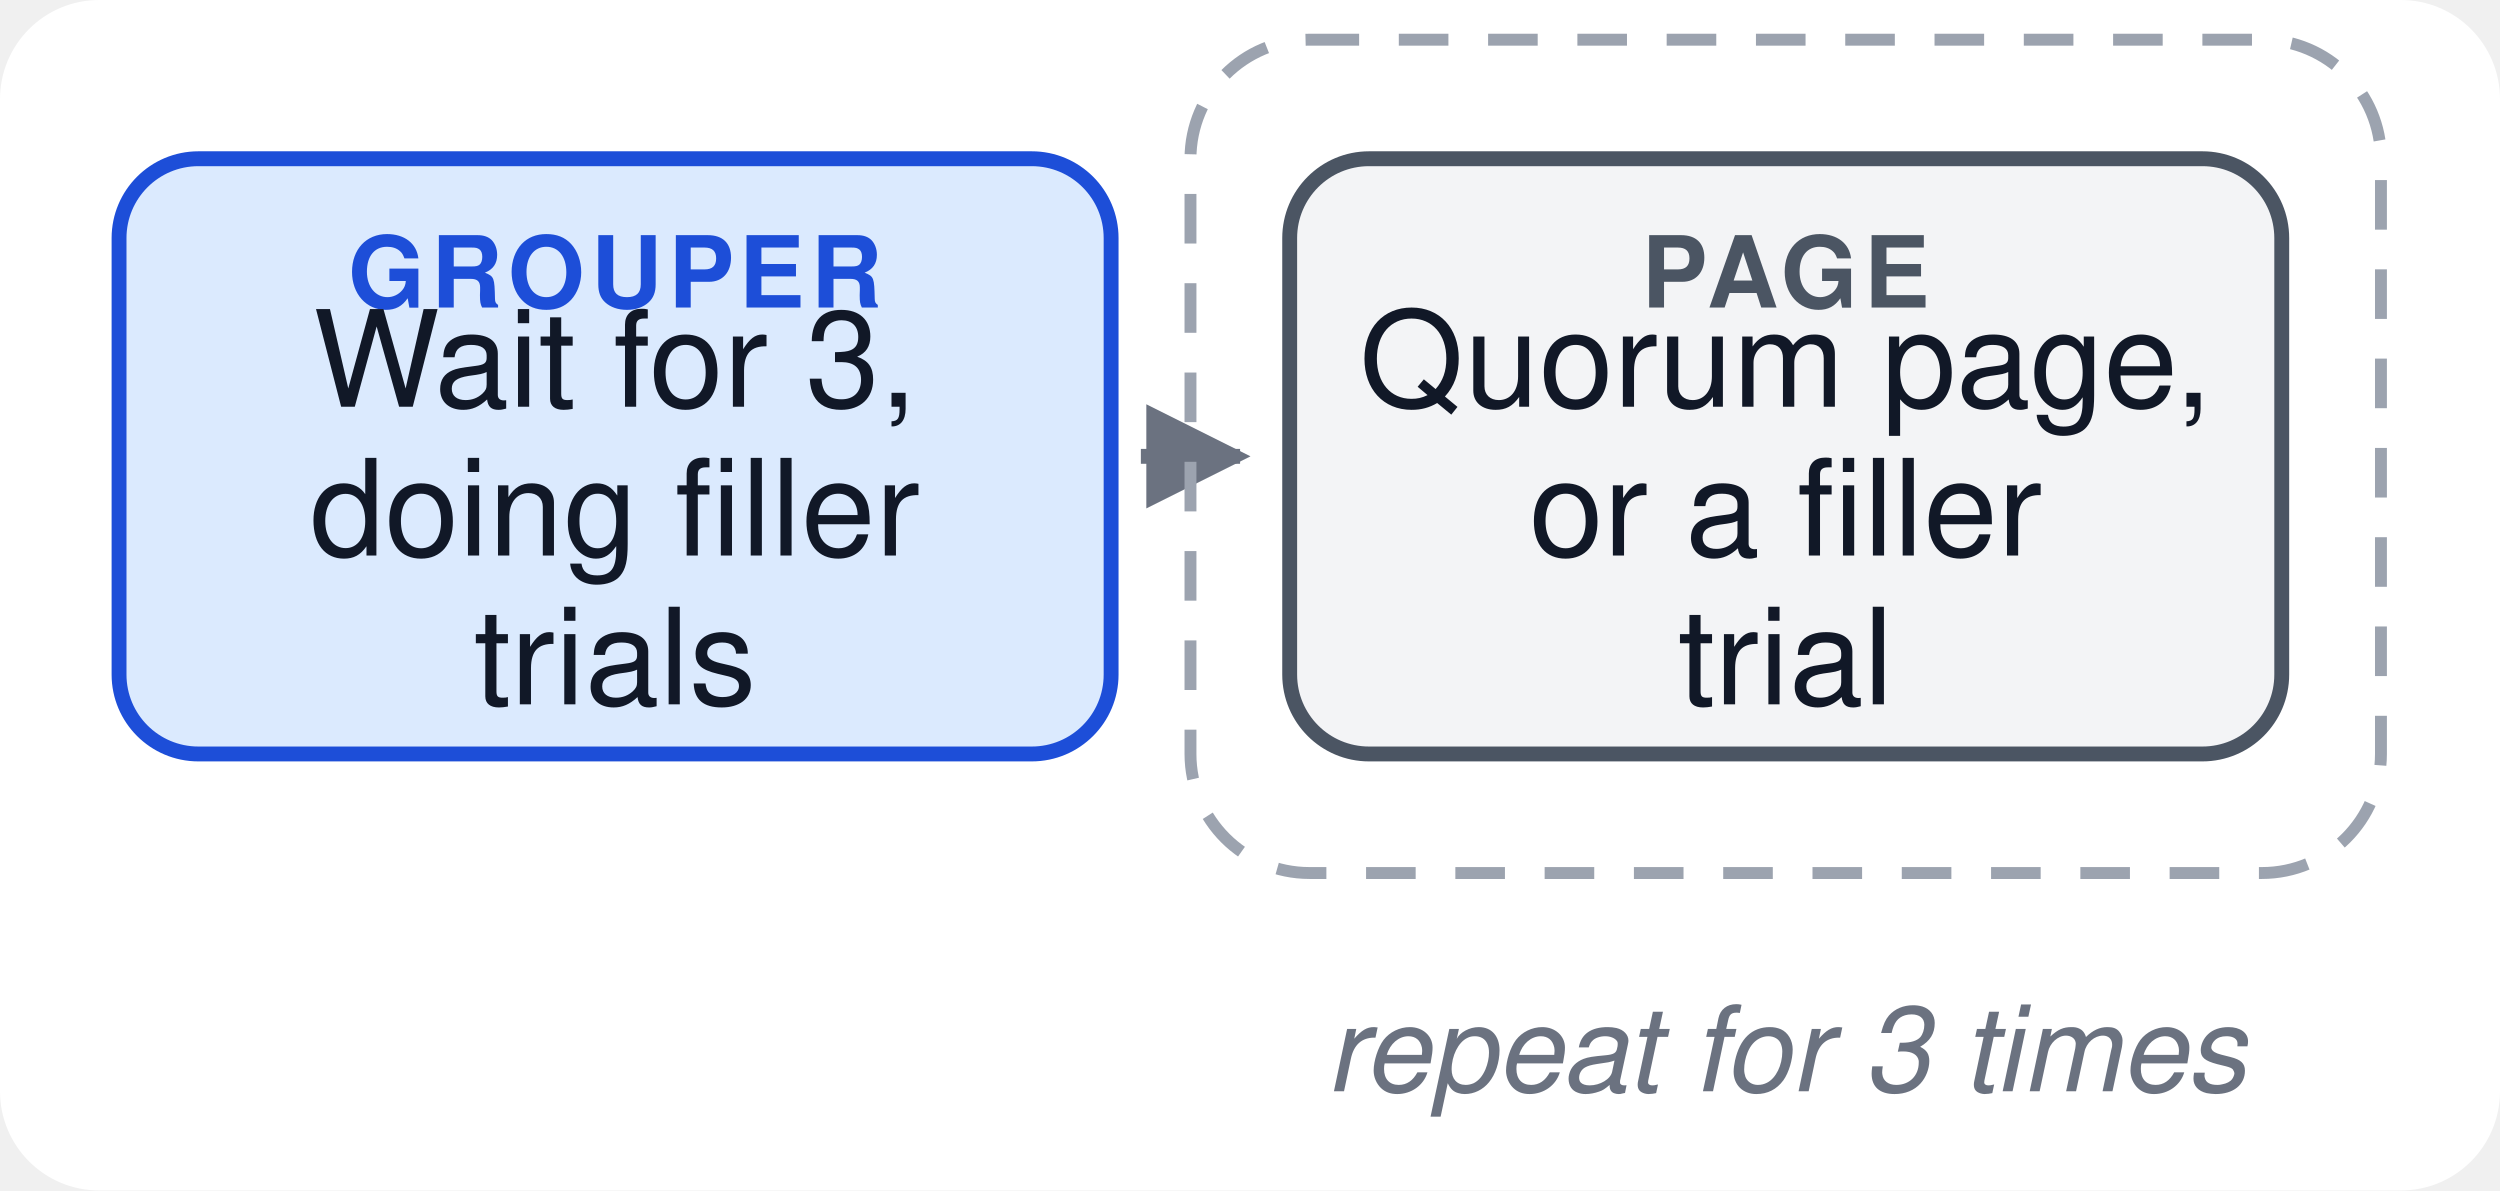
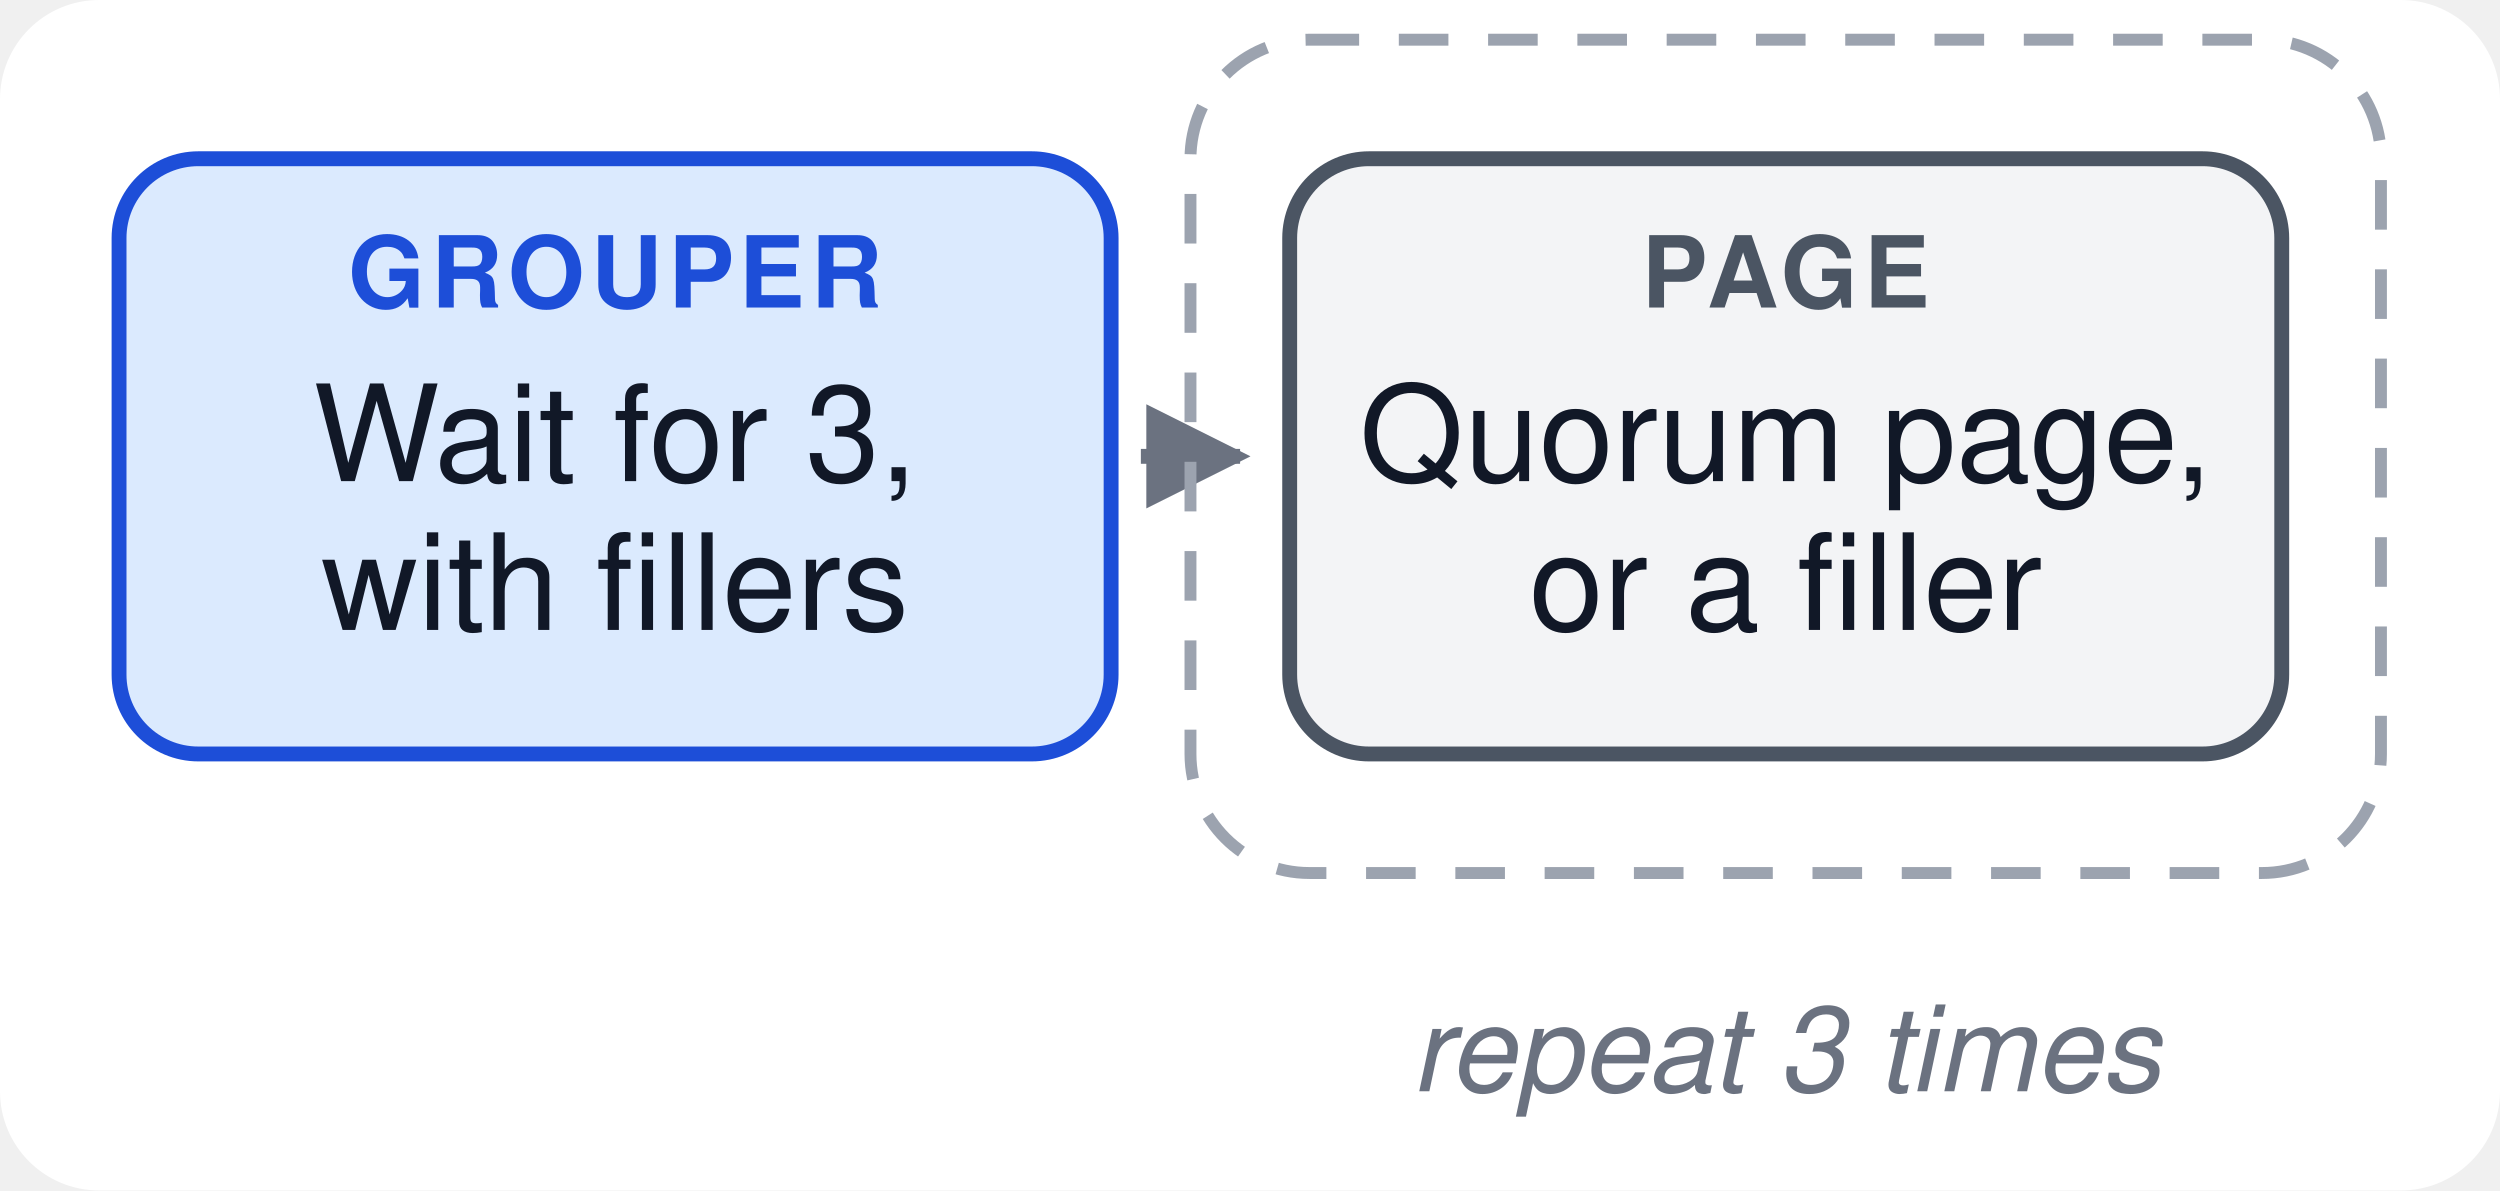
<svg xmlns="http://www.w3.org/2000/svg" viewBox="0 0 252 120" width="252" height="120" font-family="system-ui, -apple-system, 'Segoe UI', Helvetica, Arial, sans-serif">
  <defs>
    <marker id="arrow" viewBox="0 0 10 10" refX="9" refY="5" markerWidth="7" markerHeight="7" orient="auto">
      <path d="M0,0 L10,5 L0,10 z" fill="#6b7280" />
    </marker>
    <marker id="arrow-loop" viewBox="0 0 10 10" refX="9" refY="5" markerWidth="6" markerHeight="6" orient="auto">
      <path d="M0,0 L10,5 L0,10 z" fill="#9ca3af" />
    </marker>
  </defs>
  <rect width="252" height="120" rx="10" fill="#ffffff" />
  <rect x="12" y="16" width="100" height="60" rx="8" fill="#dbeafe" stroke="#1d4ed8" stroke-width="1.5" />
  <text x="62.0" y="31" font-size="10" font-weight="600" letter-spacing="0.6" fill="#1d4ed8" text-anchor="middle">GROUPER</text>
-   <text x="62.0" y="41.0" font-size="13.5" fill="#111827" text-anchor="middle">Wait for 3,</text>
-   <text x="62.0" y="56.0" font-size="13.5" fill="#111827" text-anchor="middle">doing filler</text>
-   <text x="62.0" y="71.0" font-size="13.5" fill="#111827" text-anchor="middle">trials</text>
+   <text x="62.0" y="48.5" font-size="13.5" fill="#111827" text-anchor="middle">Wait for 3,</text>
+   <text x="62.0" y="63.5" font-size="13.5" fill="#111827" text-anchor="middle">with fillers</text>
  <line x1="115" y1="46.0" x2="125" y2="46.0" stroke="#6b7280" stroke-width="1.5" marker-end="url(#arrow)" />
  <rect x="120" y="4" width="120" height="84" rx="12" fill="none" stroke="#9ca3af" stroke-width="1.2" stroke-dasharray="5 4" />
-   <text x="180.0" y="110" font-size="12" font-style="italic" fill="#6b7280" text-anchor="middle">repeat for 3 times</text>
+   <text x="180.0" y="110" font-size="12" font-style="italic" fill="#6b7280" text-anchor="middle">repeat 3 times</text>
  <rect x="130" y="16" width="100" height="60" rx="8" fill="#f3f4f6" stroke="#4b5563" stroke-width="1.5" />
  <text x="180.0" y="31" font-size="10" font-weight="600" letter-spacing="0.6" fill="#4b5563" text-anchor="middle">PAGE</text>
-   <text x="180.0" y="41.0" font-size="13.5" fill="#111827" text-anchor="middle">Quorum page,</text>
-   <text x="180.0" y="56.0" font-size="13.5" fill="#111827" text-anchor="middle">or a filler</text>
-   <text x="180.0" y="71.0" font-size="13.5" fill="#111827" text-anchor="middle">trial</text>
+   <text x="180.0" y="48.5" font-size="13.5" fill="#111827" text-anchor="middle">Quorum page,</text>
+   <text x="180.0" y="63.5" font-size="13.5" fill="#111827" text-anchor="middle">or a filler</text>
</svg>
